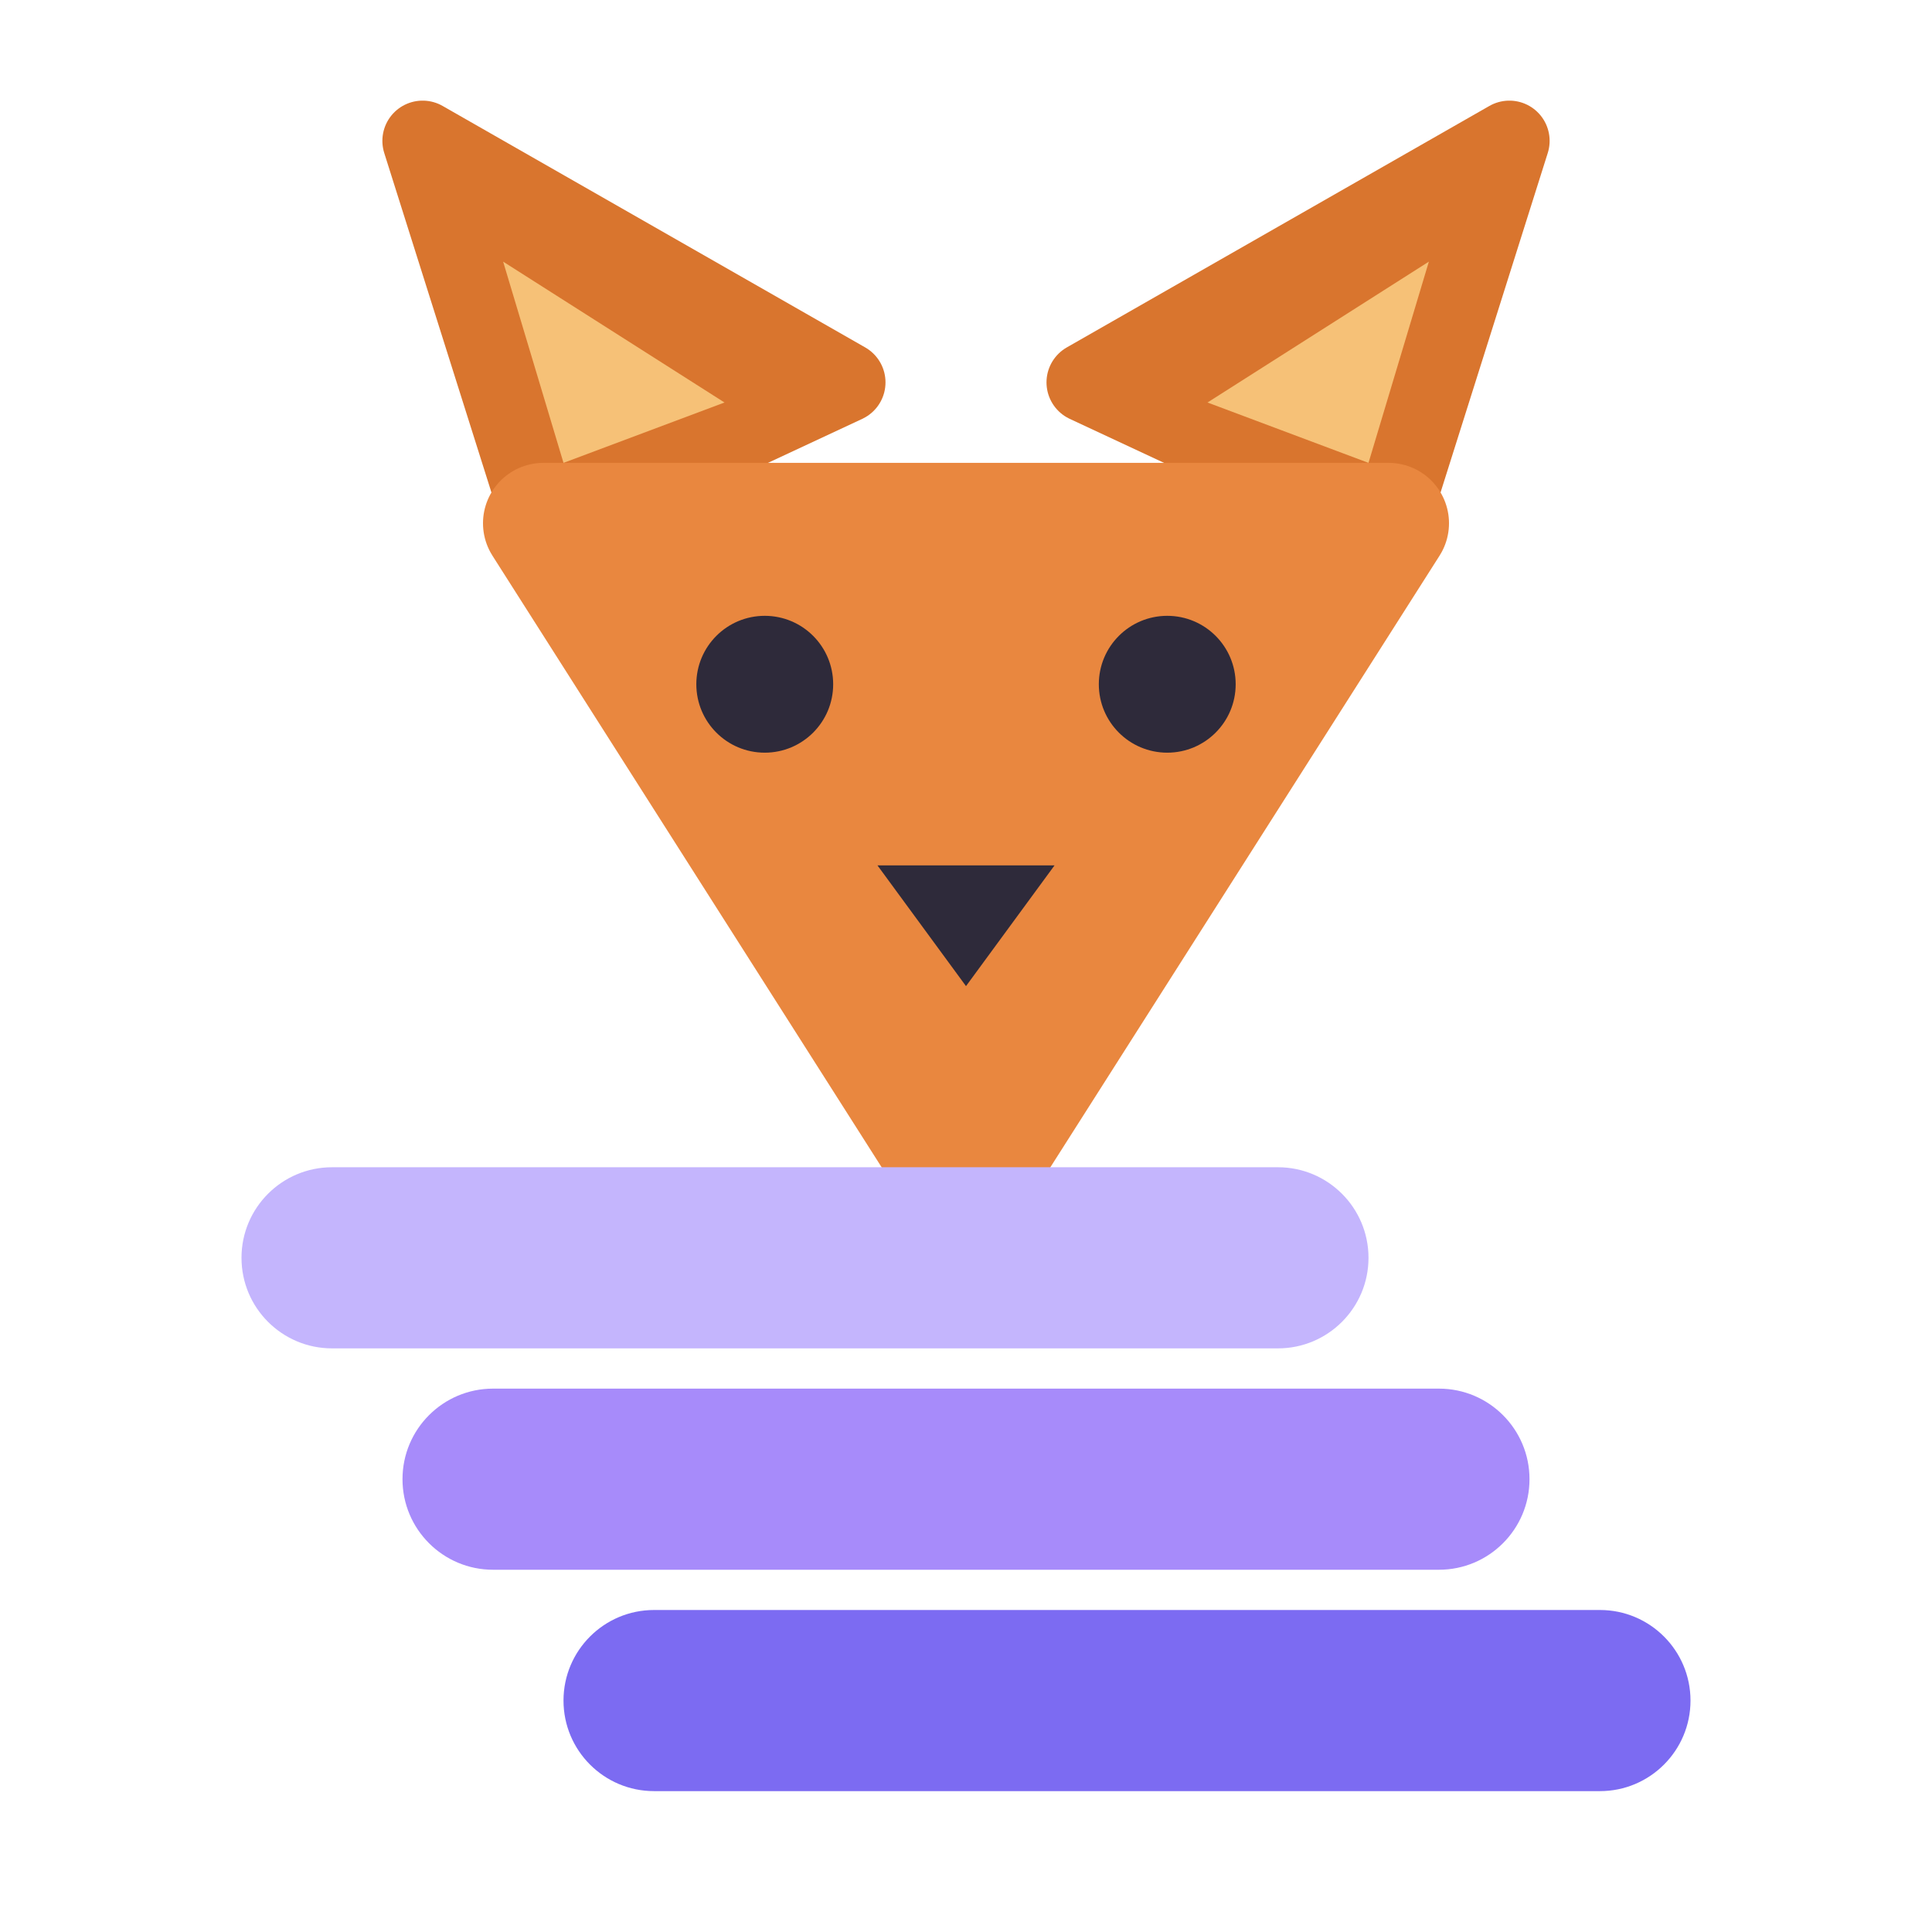
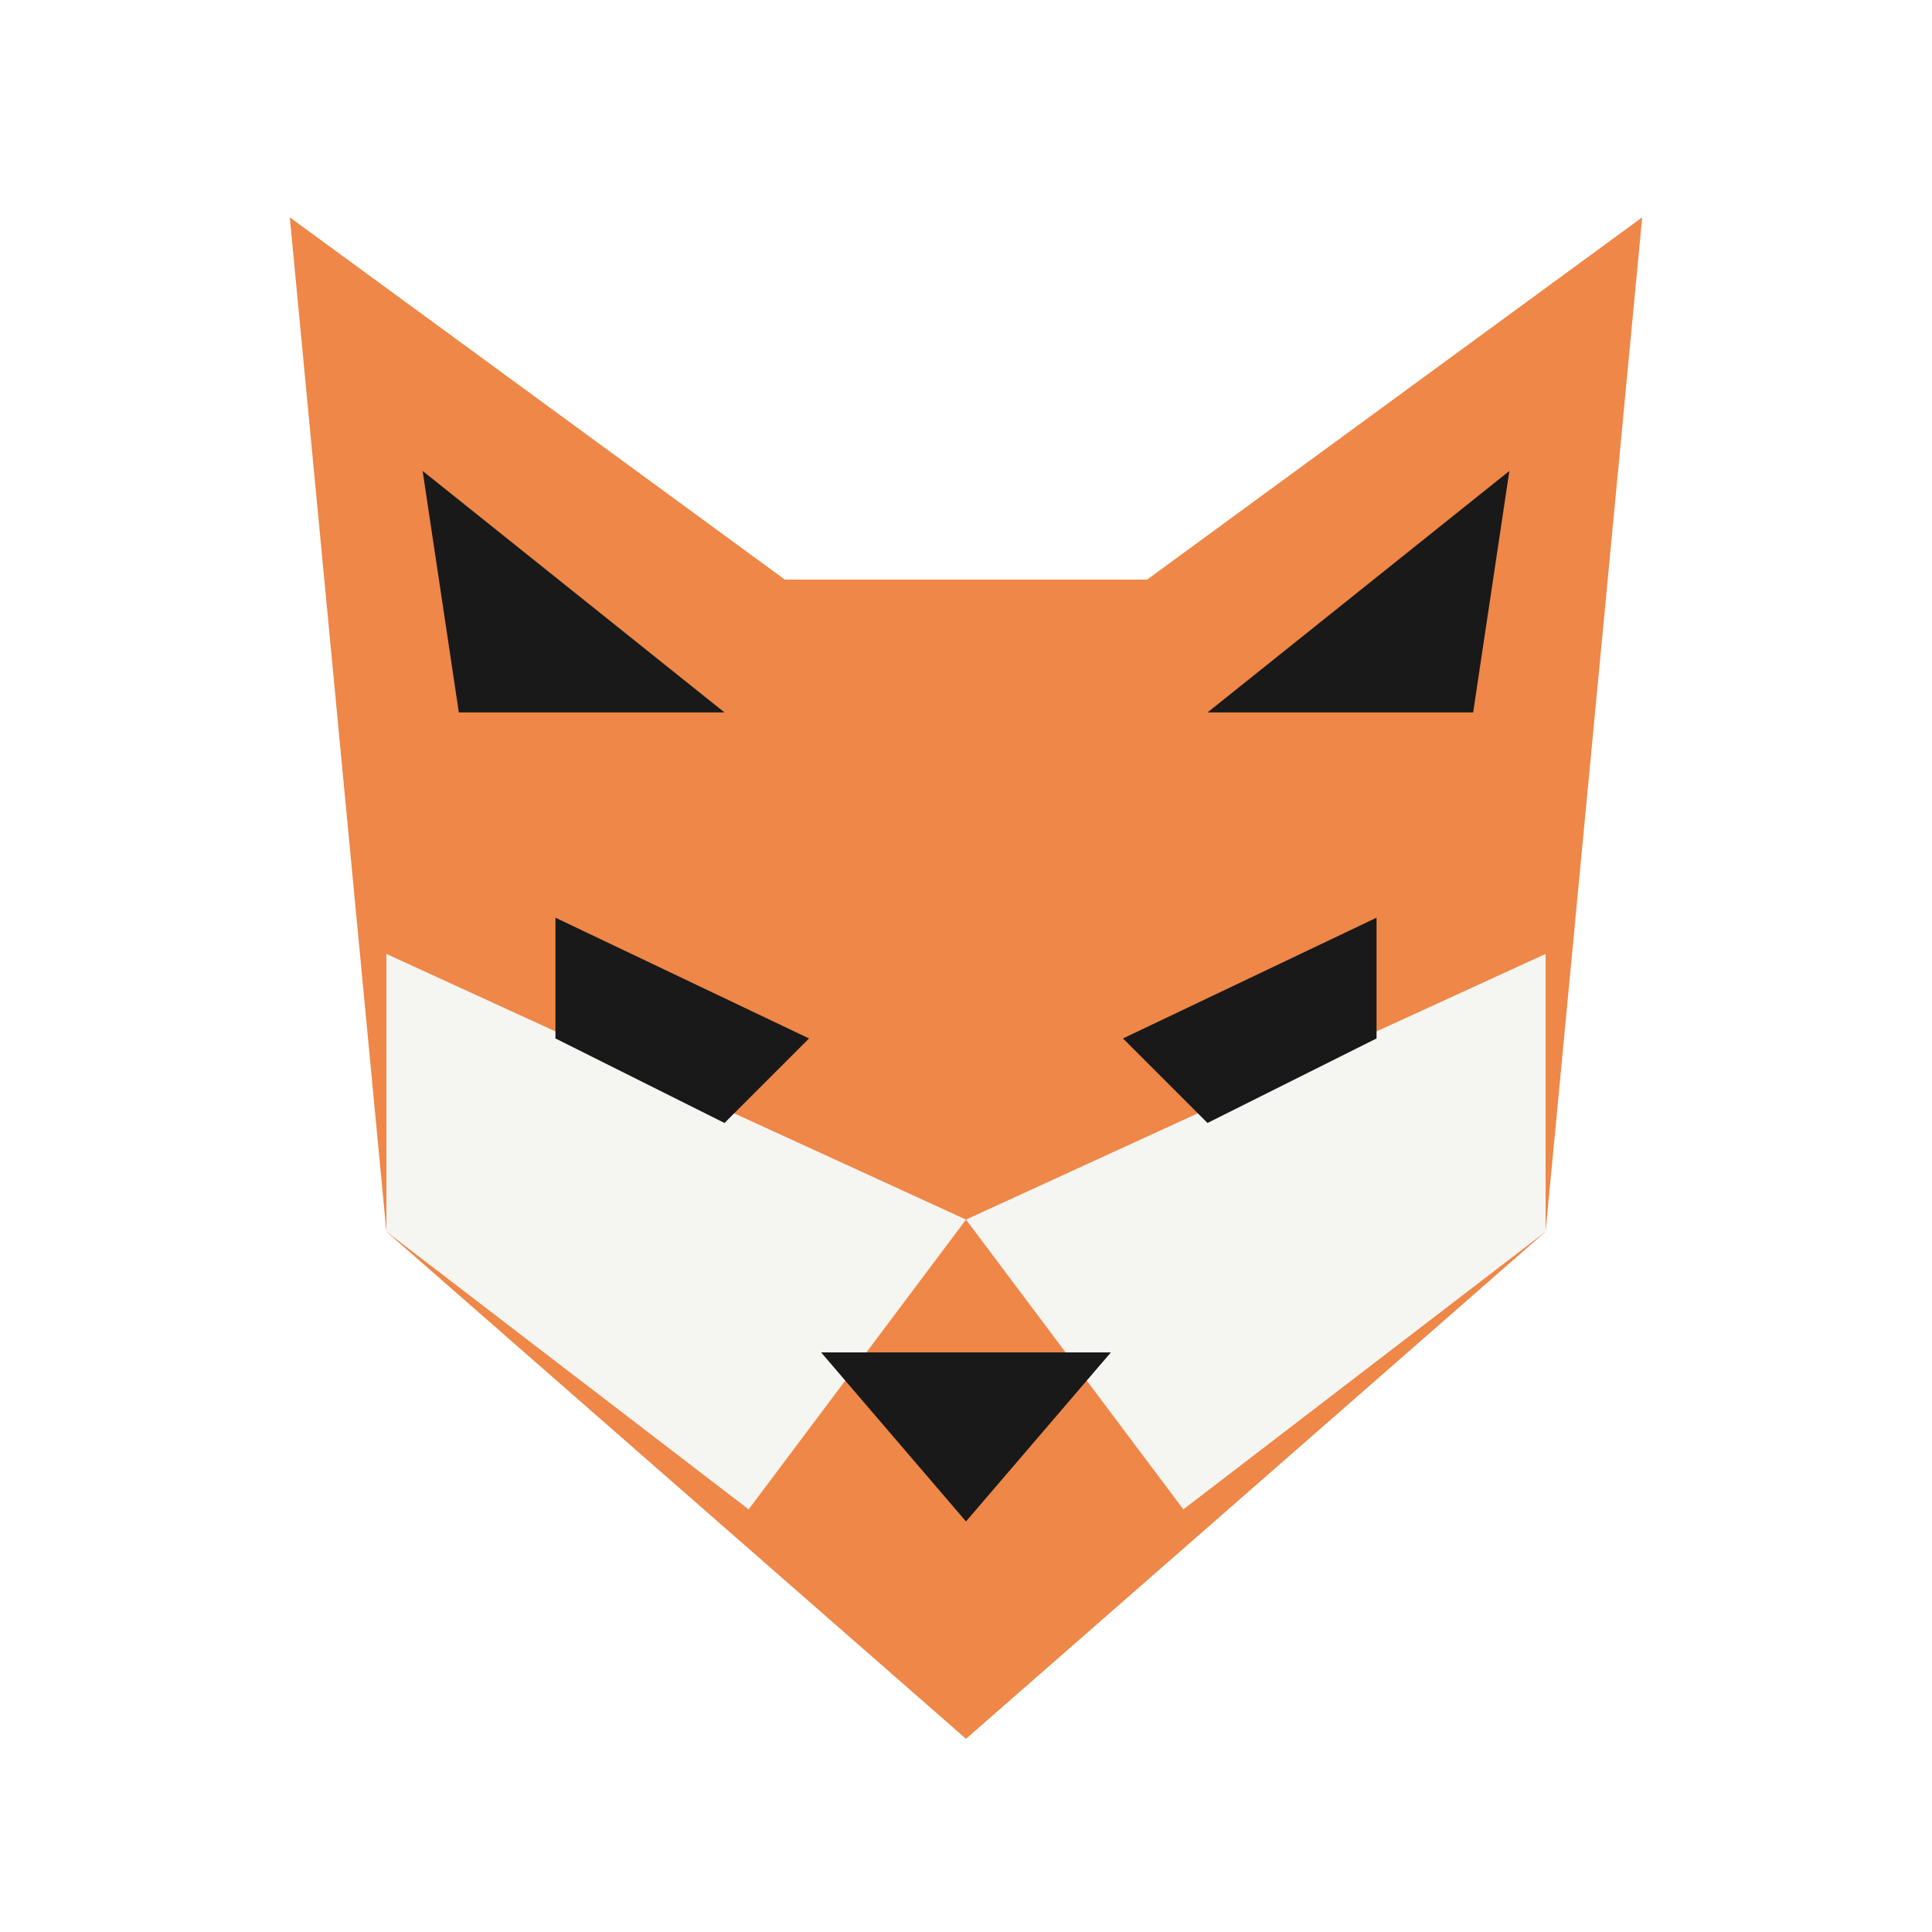
- <svg xmlns="http://www.w3.org/2000/svg" viewBox="0 0 96 96" width="96" height="96" role="img" aria-label="HyperSkills">
-   <path d="M27 26 L21 7 L42 19 Z" fill="#D9752E" stroke="#D9752E" stroke-width="4" stroke-linejoin="round" />
-   <path d="M69 26 L75 7 L54 19 Z" fill="#D9752E" stroke="#D9752E" stroke-width="4" stroke-linejoin="round" />
-   <path d="M28 23 L25 13 L36 20 Z" fill="#F6C177" />
-   <path d="M68 23 L71 13 L60 20 Z" fill="#F6C177" />
-   <path d="M27 26 H69 L48 59 Z" fill="#E9873F" stroke="#E9873F" stroke-width="6" stroke-linejoin="round" />
-   <circle cx="38" cy="34" r="3.4" fill="#2E2A3A" />
-   <circle cx="58" cy="34" r="3.4" fill="#2E2A3A" />
-   <path d="M48 49 L43.6 43 L52.4 43 Z" fill="#2E2A3A" />
-   <rect x="12" y="58" width="56" height="9" rx="4.5" fill="#C4B5FD" />
-   <rect x="20" y="69" width="56" height="9" rx="4.5" fill="#A78BFA" />
-   <rect x="28" y="80" width="56" height="9" rx="4.5" fill="#7C6BF2" />
+ <svg xmlns="http://www.w3.org/2000/svg" width="160" height="160" viewBox="0 0 160 160" fill="none" role="img" aria-labelledby="title desc">
+   <path d="M24 18 65 48H95L136 18 128 102 80 144 32 102Z" fill="#EE8747" />
+   <path d="m35 39 25 20H38Zm90 0-25 20h22Z" fill="#191919" />
+   <path d="m32 79 48 22-18 24-30-23Zm96 0-48 22 18 24 30-23Z" fill="#F5F5F2" />
+   <path d="m46 76 21 10-7 7-14-7Zm68 0L93 86l7 7 14-7ZM68 112h24l-12 14Z" fill="#191919" />
</svg>
